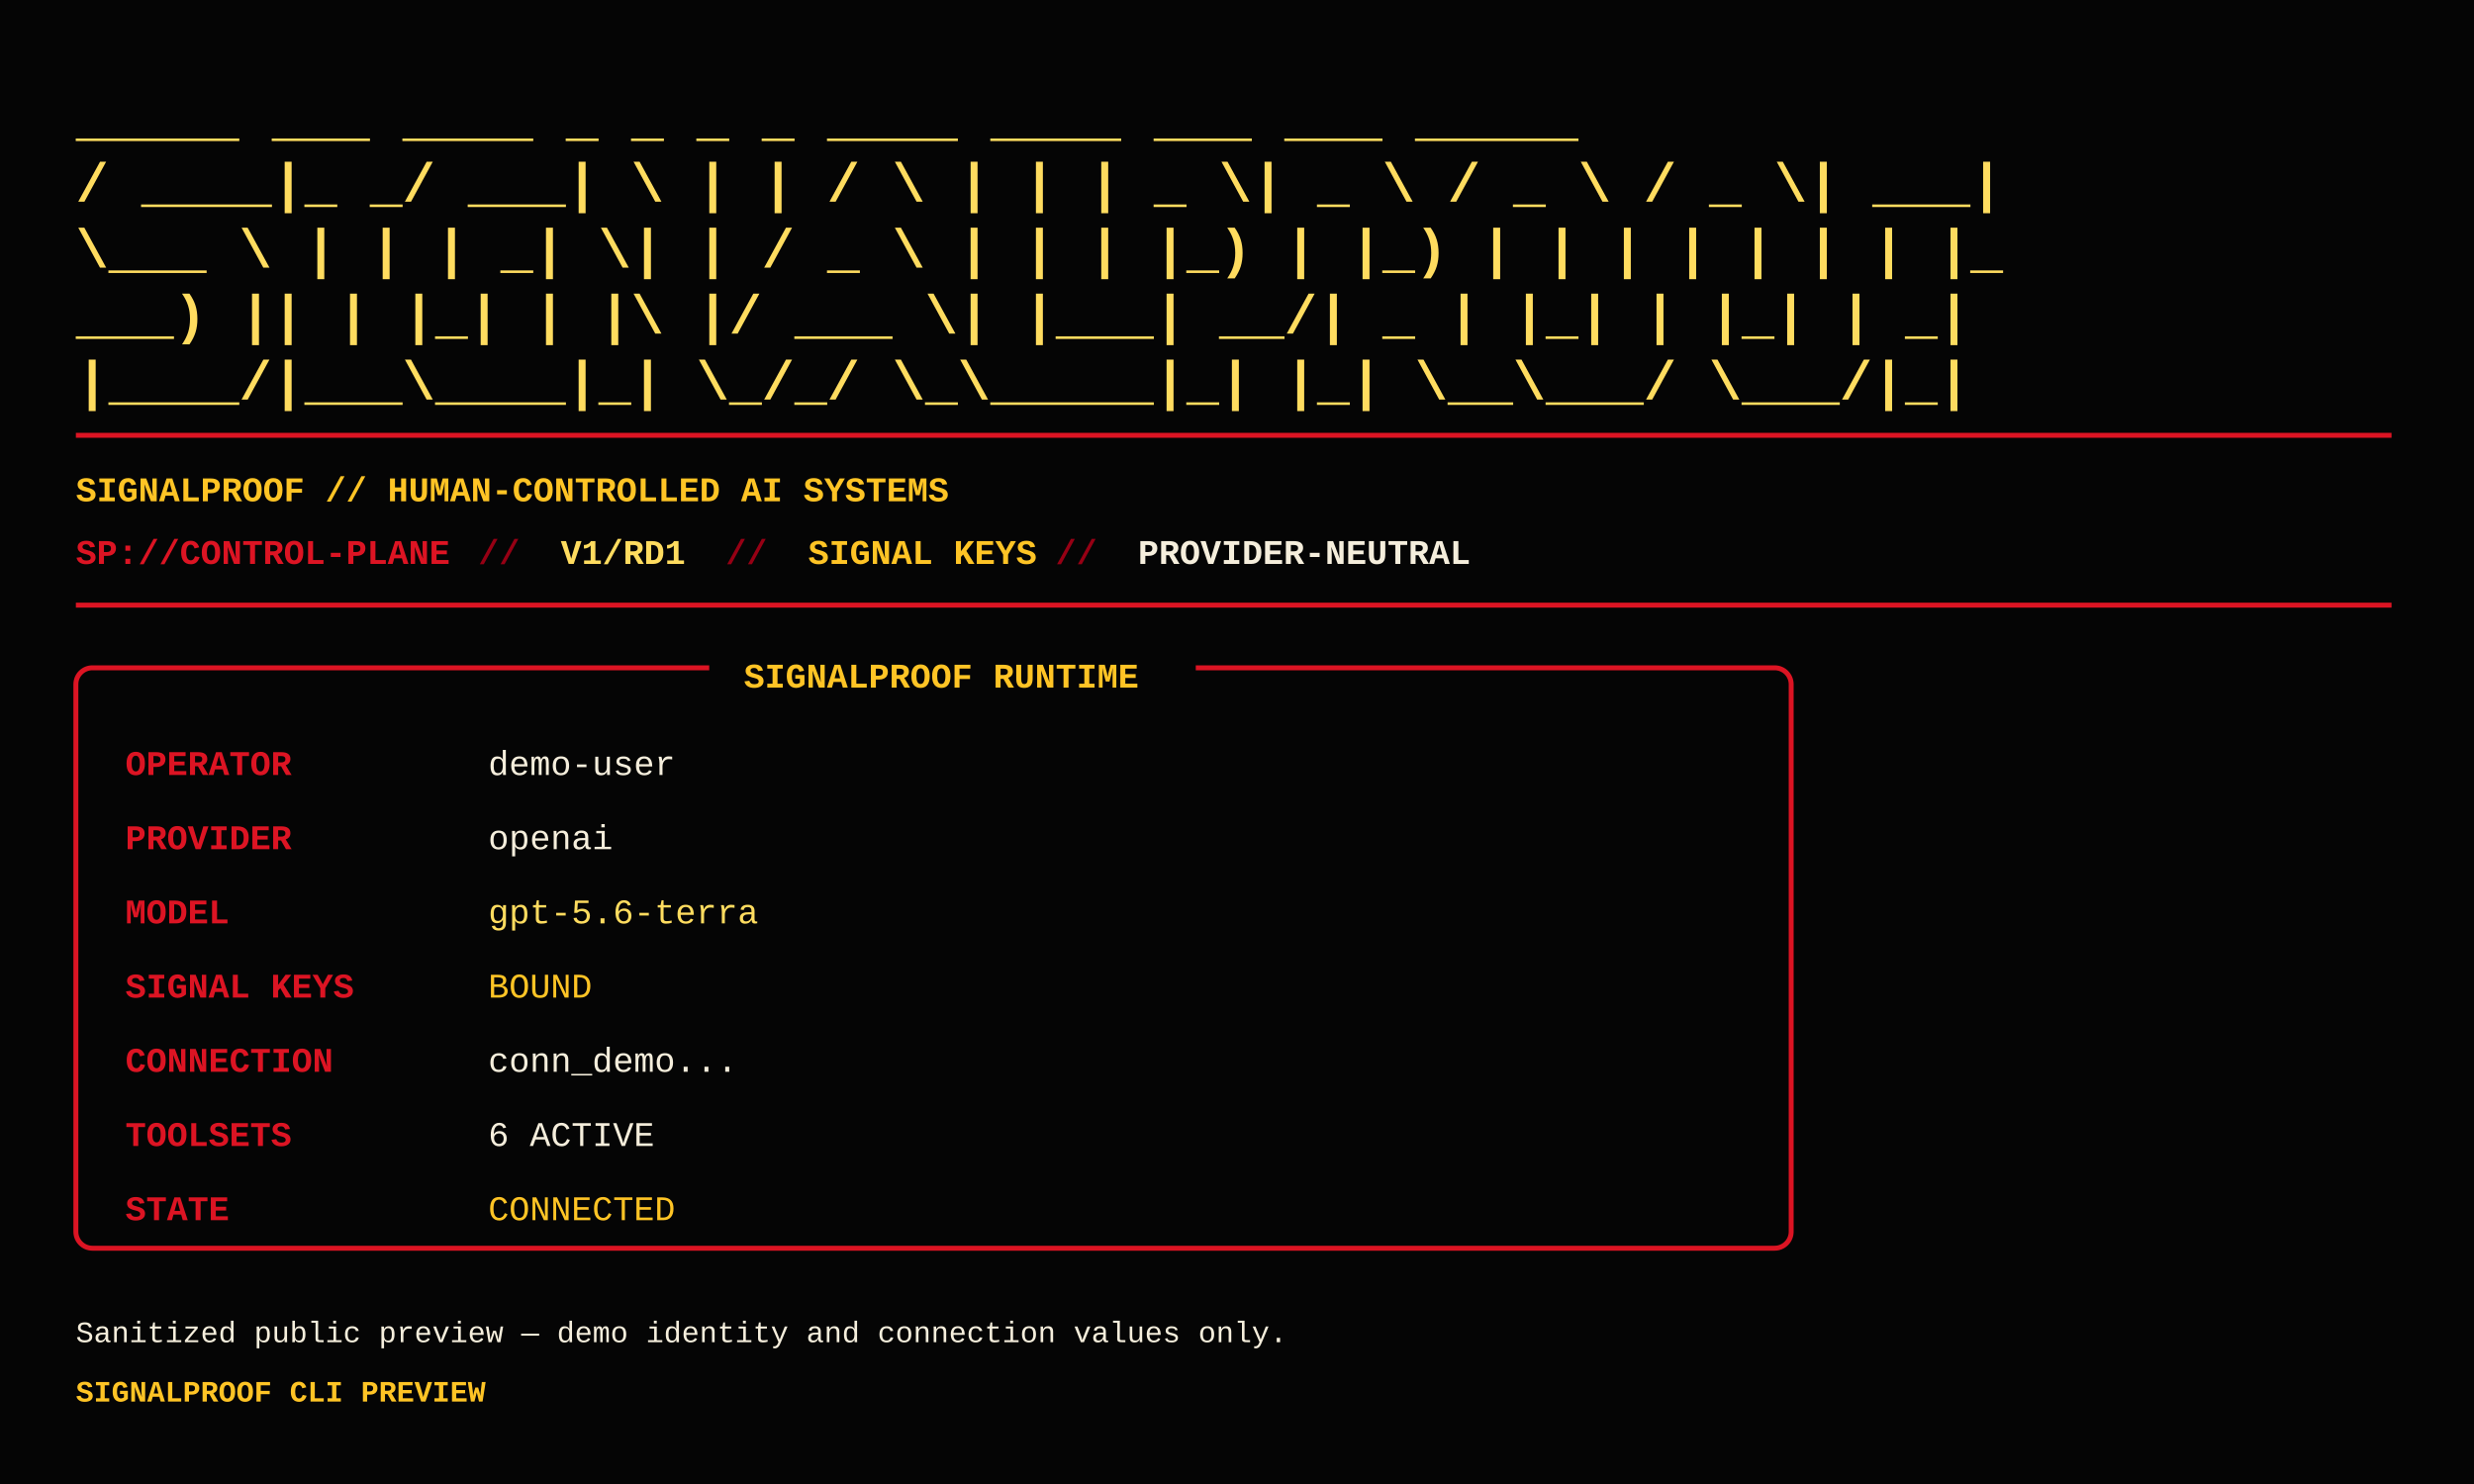
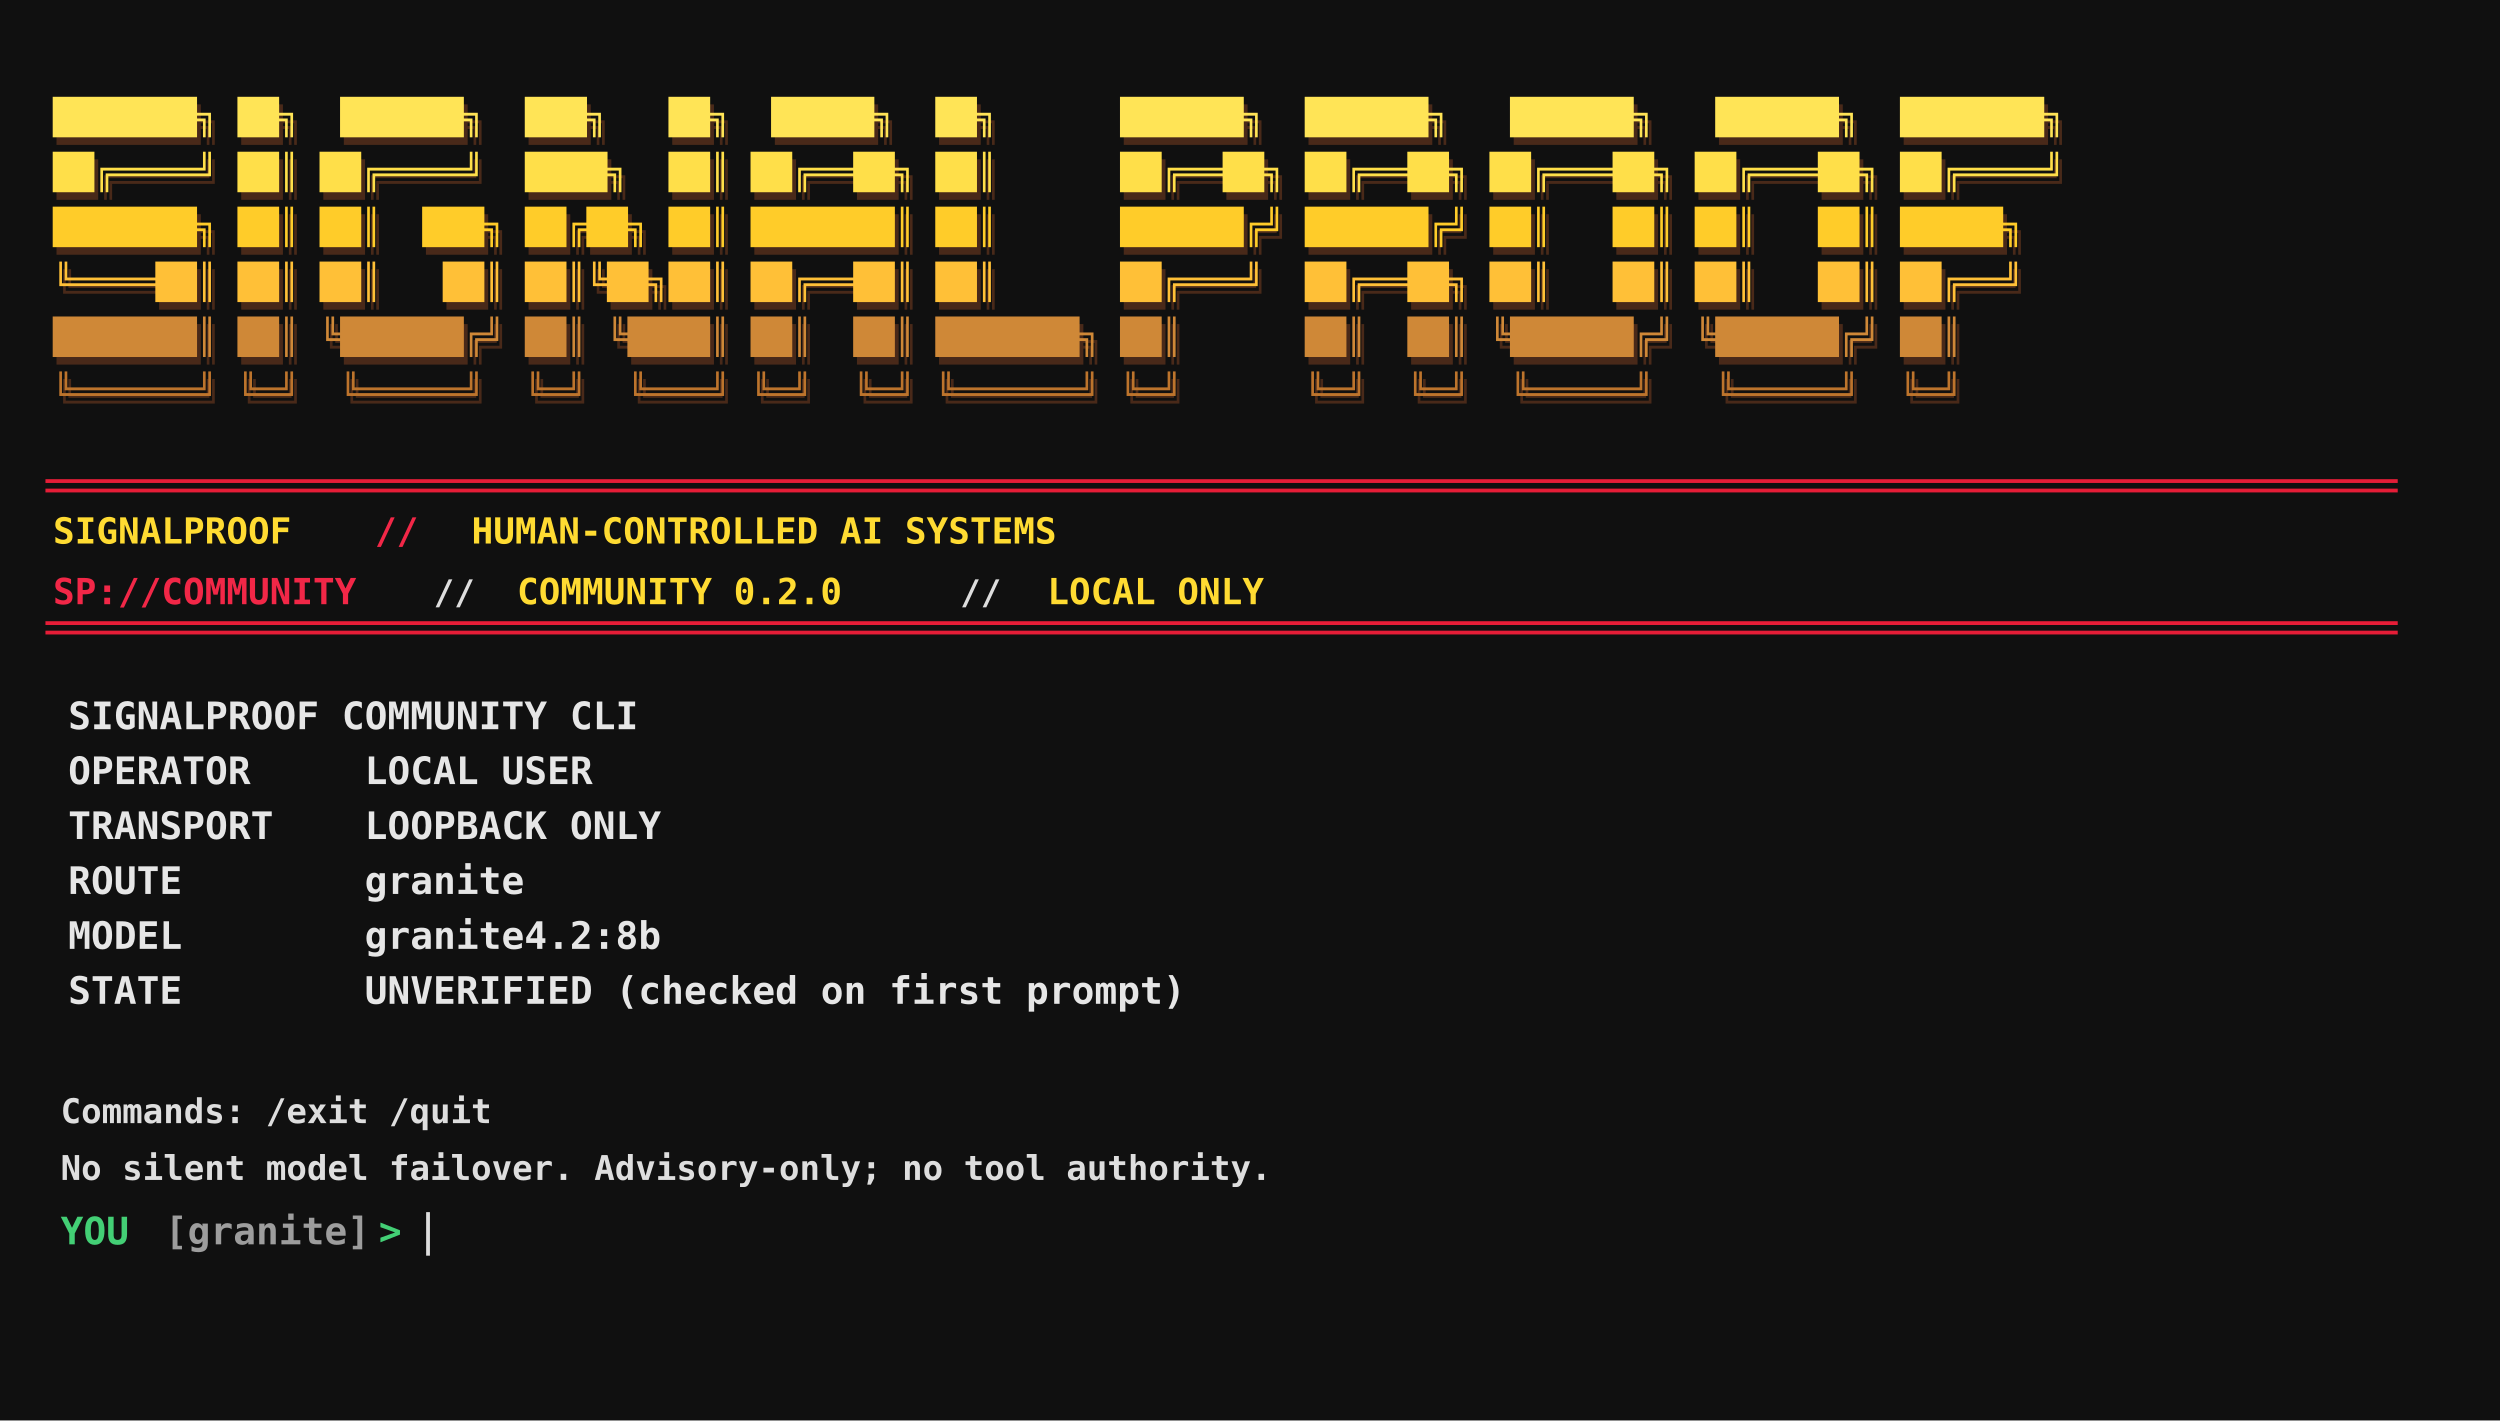
- <svg xmlns="http://www.w3.org/2000/svg" width="1500" height="900" viewBox="0 0 1500 900">
-   <rect width="1500" height="900" fill="#050505" />
+ <svg xmlns="http://www.w3.org/2000/svg" width="1320" height="750" viewBox="0 0 1320 750" role="img" aria-labelledby="title desc">
+   <rect width="1320" height="750" fill="#101010" />
  <style>
-     .mono{font-family:Consolas,'Courier New',monospace}.gold{fill:#ffdc5f}.gold2{fill:#ffc425}.red{fill:#dc1423}.deep{fill:#960014}.warm{fill:#f5eedc}.b{font-weight:700}
+     .mono{font-family:"Cascadia Mono",Consolas,"DejaVu Sans Mono",monospace}
+     .banner{font-size:18px;font-weight:800;letter-spacing:0;white-space:pre}
+     .normal{font-size:20px;fill:#e6e6e6;font-weight:650}
+     .header{font-size:19px;fill:#ffdb32;font-weight:700}
+     .small{font-size:18px;fill:#dedede;font-weight:600}
  </style>
-   <text class="mono gold b" x="46" y="82" font-size="33">  _____ ___ ____ _   _    _    _     ____  ____    ___   ___  _____</text>
-   <text class="mono gold b" x="46" y="122" font-size="33"> / ____|_ _/ ___| \ | |  / \  | |   |  _ \|  _ \ / _ \ / _ \|  ___|</text>
-   <text class="mono gold b" x="46" y="162" font-size="33"> \___ \ | | |  _|  \| | / _ \ | |   | |_) | |_) | | | | | | | |_</text>
-   <text class="mono gold b" x="46" y="202" font-size="33">  ___) || | |_| | |\  |/ ___ \| |___|  __/|  _  | |_| | |_| |  _|</text>
-   <text class="mono gold b" x="46" y="242" font-size="33"> |____/|___\____|_| \_/_/   \_\_____|_|   |_| \__\___/ \___/|_|</text>
-   <line x1="46" y1="264" x2="1450" y2="264" stroke="#dc1423" stroke-width="3" />
-   <text class="mono gold2 b" x="46" y="304" font-size="21">SIGNALPROOF  //  HUMAN-CONTROLLED AI SYSTEMS</text>
-   <text class="mono red b" x="46" y="342" font-size="21">SP://CONTROL-PLANE</text>
-   <text class="mono deep b" x="290" y="342" font-size="21">//</text>
-   <text class="mono gold b" x="340" y="342" font-size="21">V1/RD1</text>
-   <text class="mono deep b" x="440" y="342" font-size="21">//</text>
-   <text class="mono gold2 b" x="490" y="342" font-size="21">SIGNAL KEYS</text>
-   <text class="mono deep b" x="640" y="342" font-size="21">//</text>
-   <text class="mono warm b" x="690" y="342" font-size="21">PROVIDER-NEUTRAL</text>
-   <line x1="46" y1="367" x2="1450" y2="367" stroke="#dc1423" stroke-width="3" />
-   <rect x="46" y="405" width="1040" height="352" rx="10" fill="none" stroke="#dc1423" stroke-width="3" />
-   <rect x="430" y="393" width="295" height="30" fill="#050505" />
-   <text class="mono gold2 b" x="451" y="417" font-size="21">SIGNALPROOF RUNTIME</text>
-   <g class="mono" font-size="21">
-     <text class="red b" x="76" y="470">OPERATOR</text>
-     <text class="warm" x="296" y="470">demo-user</text>
-     <text class="red b" x="76" y="515">PROVIDER</text>
-     <text class="warm" x="296" y="515">openai</text>
-     <text class="red b" x="76" y="560">MODEL</text>
-     <text class="gold" x="296" y="560">gpt-5.6-terra</text>
-     <text class="red b" x="76" y="605">SIGNAL KEYS</text>
-     <text class="gold2" x="296" y="605">BOUND</text>
-     <text class="red b" x="76" y="650">CONNECTION</text>
-     <text class="warm" x="296" y="650">conn_demo...</text>
-     <text class="red b" x="76" y="695">TOOLSETS</text>
-     <text class="warm" x="296" y="695">6 ACTIVE</text>
-     <text class="red b" x="76" y="740">STATE</text>
-     <text class="gold2" x="296" y="740">CONNECTED</text>
+   <text xml:space="preserve" class="mono banner" x="28" y="68" fill="#57301b" opacity=".8" transform="translate(2,4)">███████╗ ██╗  ██████╗  ███╗   ██╗  █████╗  ██╗      ██████╗  ██████╗   ██████╗   ██████╗  ███████╗</text>
+   <text xml:space="preserve" class="mono banner" x="28" y="68" fill="#ffe456">███████╗ ██╗  ██████╗  ███╗   ██╗  █████╗  ██╗      ██████╗  ██████╗   ██████╗   ██████╗  ███████╗</text>
+   <text xml:space="preserve" class="mono banner" x="28" y="97" fill="#57301b" opacity=".8" transform="translate(2,4)">██╔════╝ ██║ ██╔════╝  ████╗  ██║ ██╔══██╗ ██║      ██╔══██╗ ██╔══██╗ ██╔═══██╗ ██╔═══██╗ ██╔════╝</text>
+   <text xml:space="preserve" class="mono banner" x="28" y="97" fill="#ffdf49">██╔════╝ ██║ ██╔════╝  ████╗  ██║ ██╔══██╗ ██║      ██╔══██╗ ██╔══██╗ ██╔═══██╗ ██╔═══██╗ ██╔════╝</text>
+   <text xml:space="preserve" class="mono banner" x="28" y="126" fill="#57301b" opacity=".8" transform="translate(2,4)">███████╗ ██║ ██║  ███╗ ██╔██╗ ██║ ███████║ ██║      ██████╔╝ ██████╔╝ ██║   ██║ ██║   ██║ █████╗</text>
+   <text xml:space="preserve" class="mono banner" x="28" y="126" fill="#ffcc29">███████╗ ██║ ██║  ███╗ ██╔██╗ ██║ ███████║ ██║      ██████╔╝ ██████╔╝ ██║   ██║ ██║   ██║ █████╗</text>
+   <text xml:space="preserve" class="mono banner" x="28" y="155" fill="#57301b" opacity=".8" transform="translate(2,4)">╚════██║ ██║ ██║   ██║ ██║╚██╗██║ ██╔══██║ ██║      ██╔═══╝  ██╔══██╗ ██║   ██║ ██║   ██║ ██╔══╝</text>
+   <text xml:space="preserve" class="mono banner" x="28" y="155" fill="#ffc037">╚════██║ ██║ ██║   ██║ ██║╚██╗██║ ██╔══██║ ██║      ██╔═══╝  ██╔══██╗ ██║   ██║ ██║   ██║ ██╔══╝</text>
+   <text xml:space="preserve" class="mono banner" x="28" y="184" fill="#57301b" opacity=".8" transform="translate(2,4)">███████║ ██║ ╚██████╔╝ ██║ ╚████║ ██║  ██║ ███████╗ ██║      ██║  ██║ ╚██████╔╝ ╚██████╔╝ ██║</text>
+   <text xml:space="preserve" class="mono banner" x="28" y="184" fill="#cf8837">███████║ ██║ ╚██████╔╝ ██║ ╚████║ ██║  ██║ ███████╗ ██║      ██║  ██║ ╚██████╔╝ ╚██████╔╝ ██║</text>
+   <text xml:space="preserve" class="mono banner" x="28" y="213" fill="#57301b" opacity=".8" transform="translate(2,4)">╚══════╝ ╚═╝  ╚═════╝  ╚═╝  ╚═══╝ ╚═╝  ╚═╝ ╚══════╝ ╚═╝      ╚═╝  ╚═╝  ╚═════╝   ╚═════╝  ╚═╝</text>
+   <text xml:space="preserve" class="mono banner" x="28" y="213" fill="#bd742c">╚══════╝ ╚═╝  ╚═════╝  ╚═╝  ╚═══╝ ╚═╝  ╚═╝ ╚══════╝ ╚═╝      ╚═╝  ╚═╝  ╚═════╝   ╚═════╝  ╚═╝</text>
+   <path d="M 24 254 H 1266 M 24 259 H 1266 M 24 329 H 1266 M 24 334 H 1266" stroke="#e51d37" stroke-width="2" fill="none" />
+   <text class="mono header" x="28" y="287">SIGNALPROOF</text>
+   <text class="mono header" x="198" y="287" style="fill:#f22747">//</text>
+   <text class="mono header" x="249" y="287">HUMAN-CONTROLLED AI SYSTEMS</text>
+   <text class="mono header" x="28" y="319" style="fill:#f22747">SP://COMMUNITY</text>
+   <text class="mono small" x="229" y="319">//</text>
+   <text class="mono header" x="273" y="319">COMMUNITY 0.2.0</text>
+   <text class="mono small" x="507" y="319">//</text>
+   <text class="mono header" x="553" y="319">LOCAL ONLY</text>
+   <g class="mono normal" xml:space="preserve">
+     <text x="36" y="385">SIGNALPROOF COMMUNITY CLI</text>
+     <text x="36" y="414">OPERATOR     LOCAL USER</text>
+     <text x="36" y="443">TRANSPORT    LOOPBACK ONLY</text>
+     <text x="36" y="472">ROUTE        granite</text>
+     <text x="36" y="501">MODEL        granite4.2:8b</text>
+     <text x="36" y="530">STATE        UNVERIFIED (checked on first prompt)</text>
  </g>
-   <text class="mono warm" x="46" y="814" font-size="18">Sanitized public preview — demo identity and connection values only.</text>
-   <text class="mono gold2 b" x="46" y="850" font-size="18">SIGNALPROOF CLI PREVIEW</text>
+   <g class="mono small">
+     <text x="32" y="593">Commands: /exit  /quit</text>
+     <text x="32" y="623">No silent model failover. Advisory-only; no tool authority.</text>
+   </g>
+   <text class="mono normal" x="32" y="657" style="fill:#43cf75">YOU</text>
+   <text class="mono normal" x="87" y="657" style="fill:#9d9d9d">[granite]</text>
+   <text class="mono normal" x="200" y="657" style="fill:#43cf75">&gt;</text>
+   <rect x="225" y="640" width="2" height="23" fill="#dedede" />
</svg>
